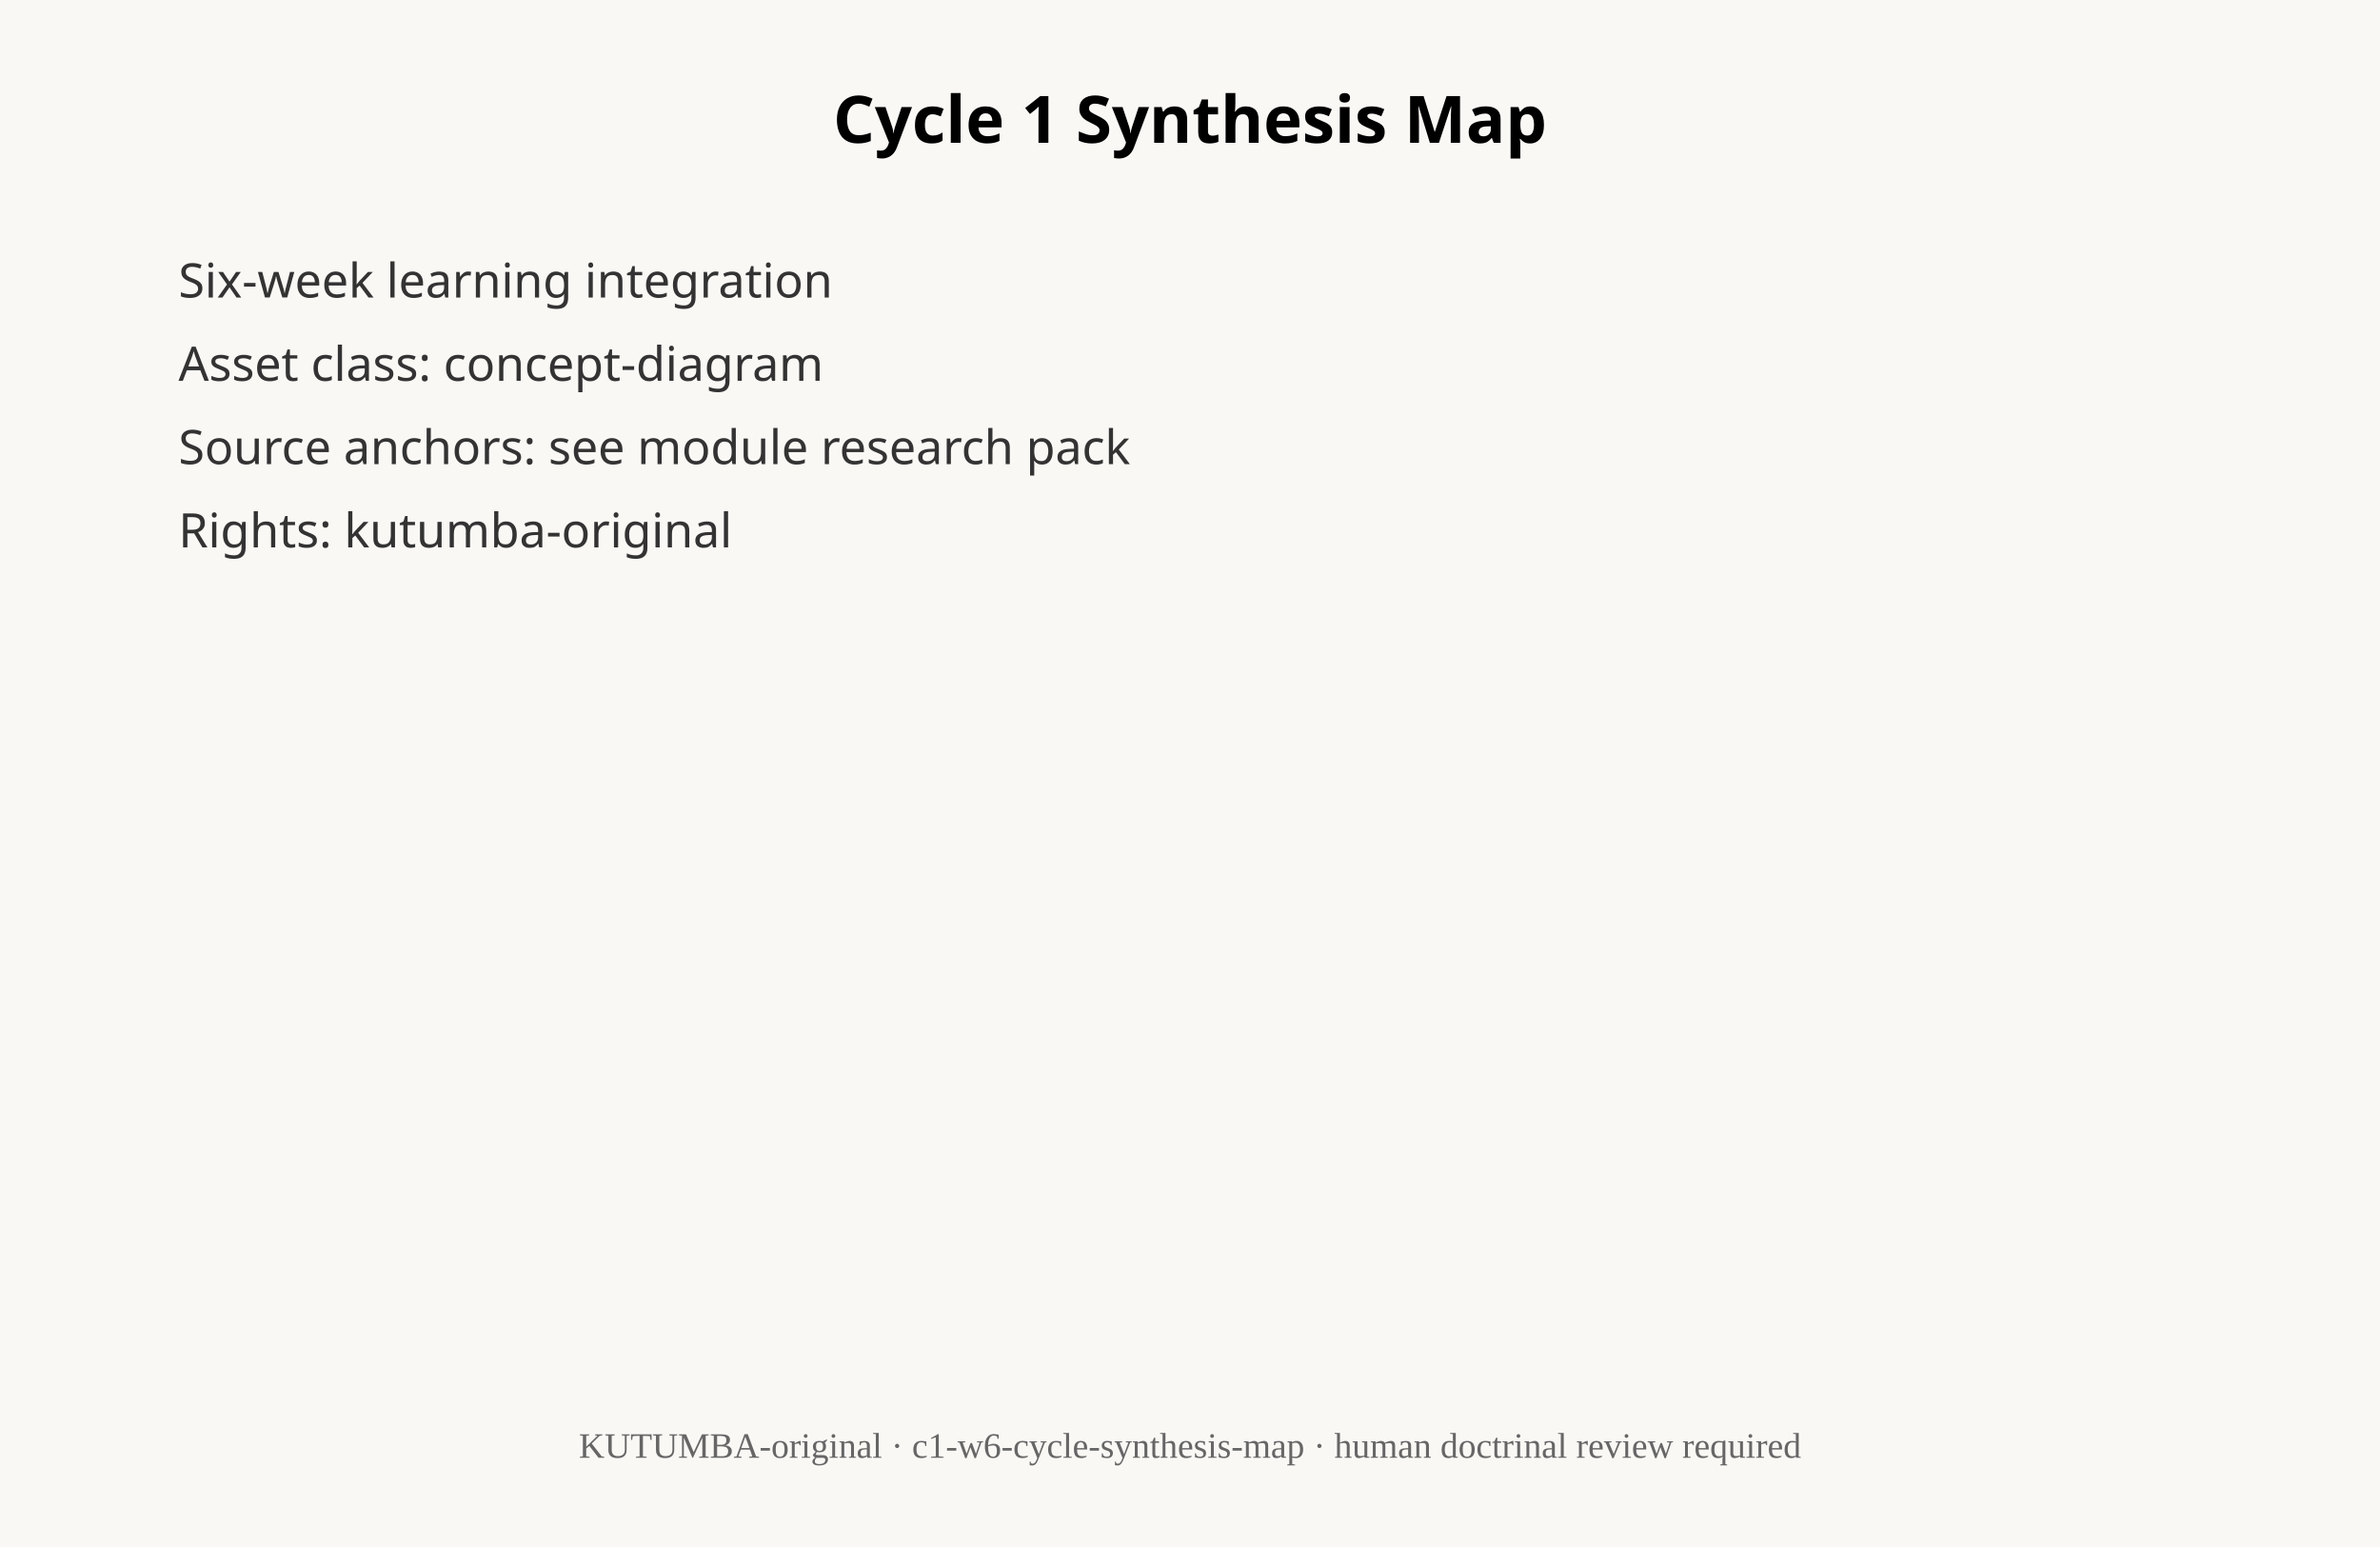
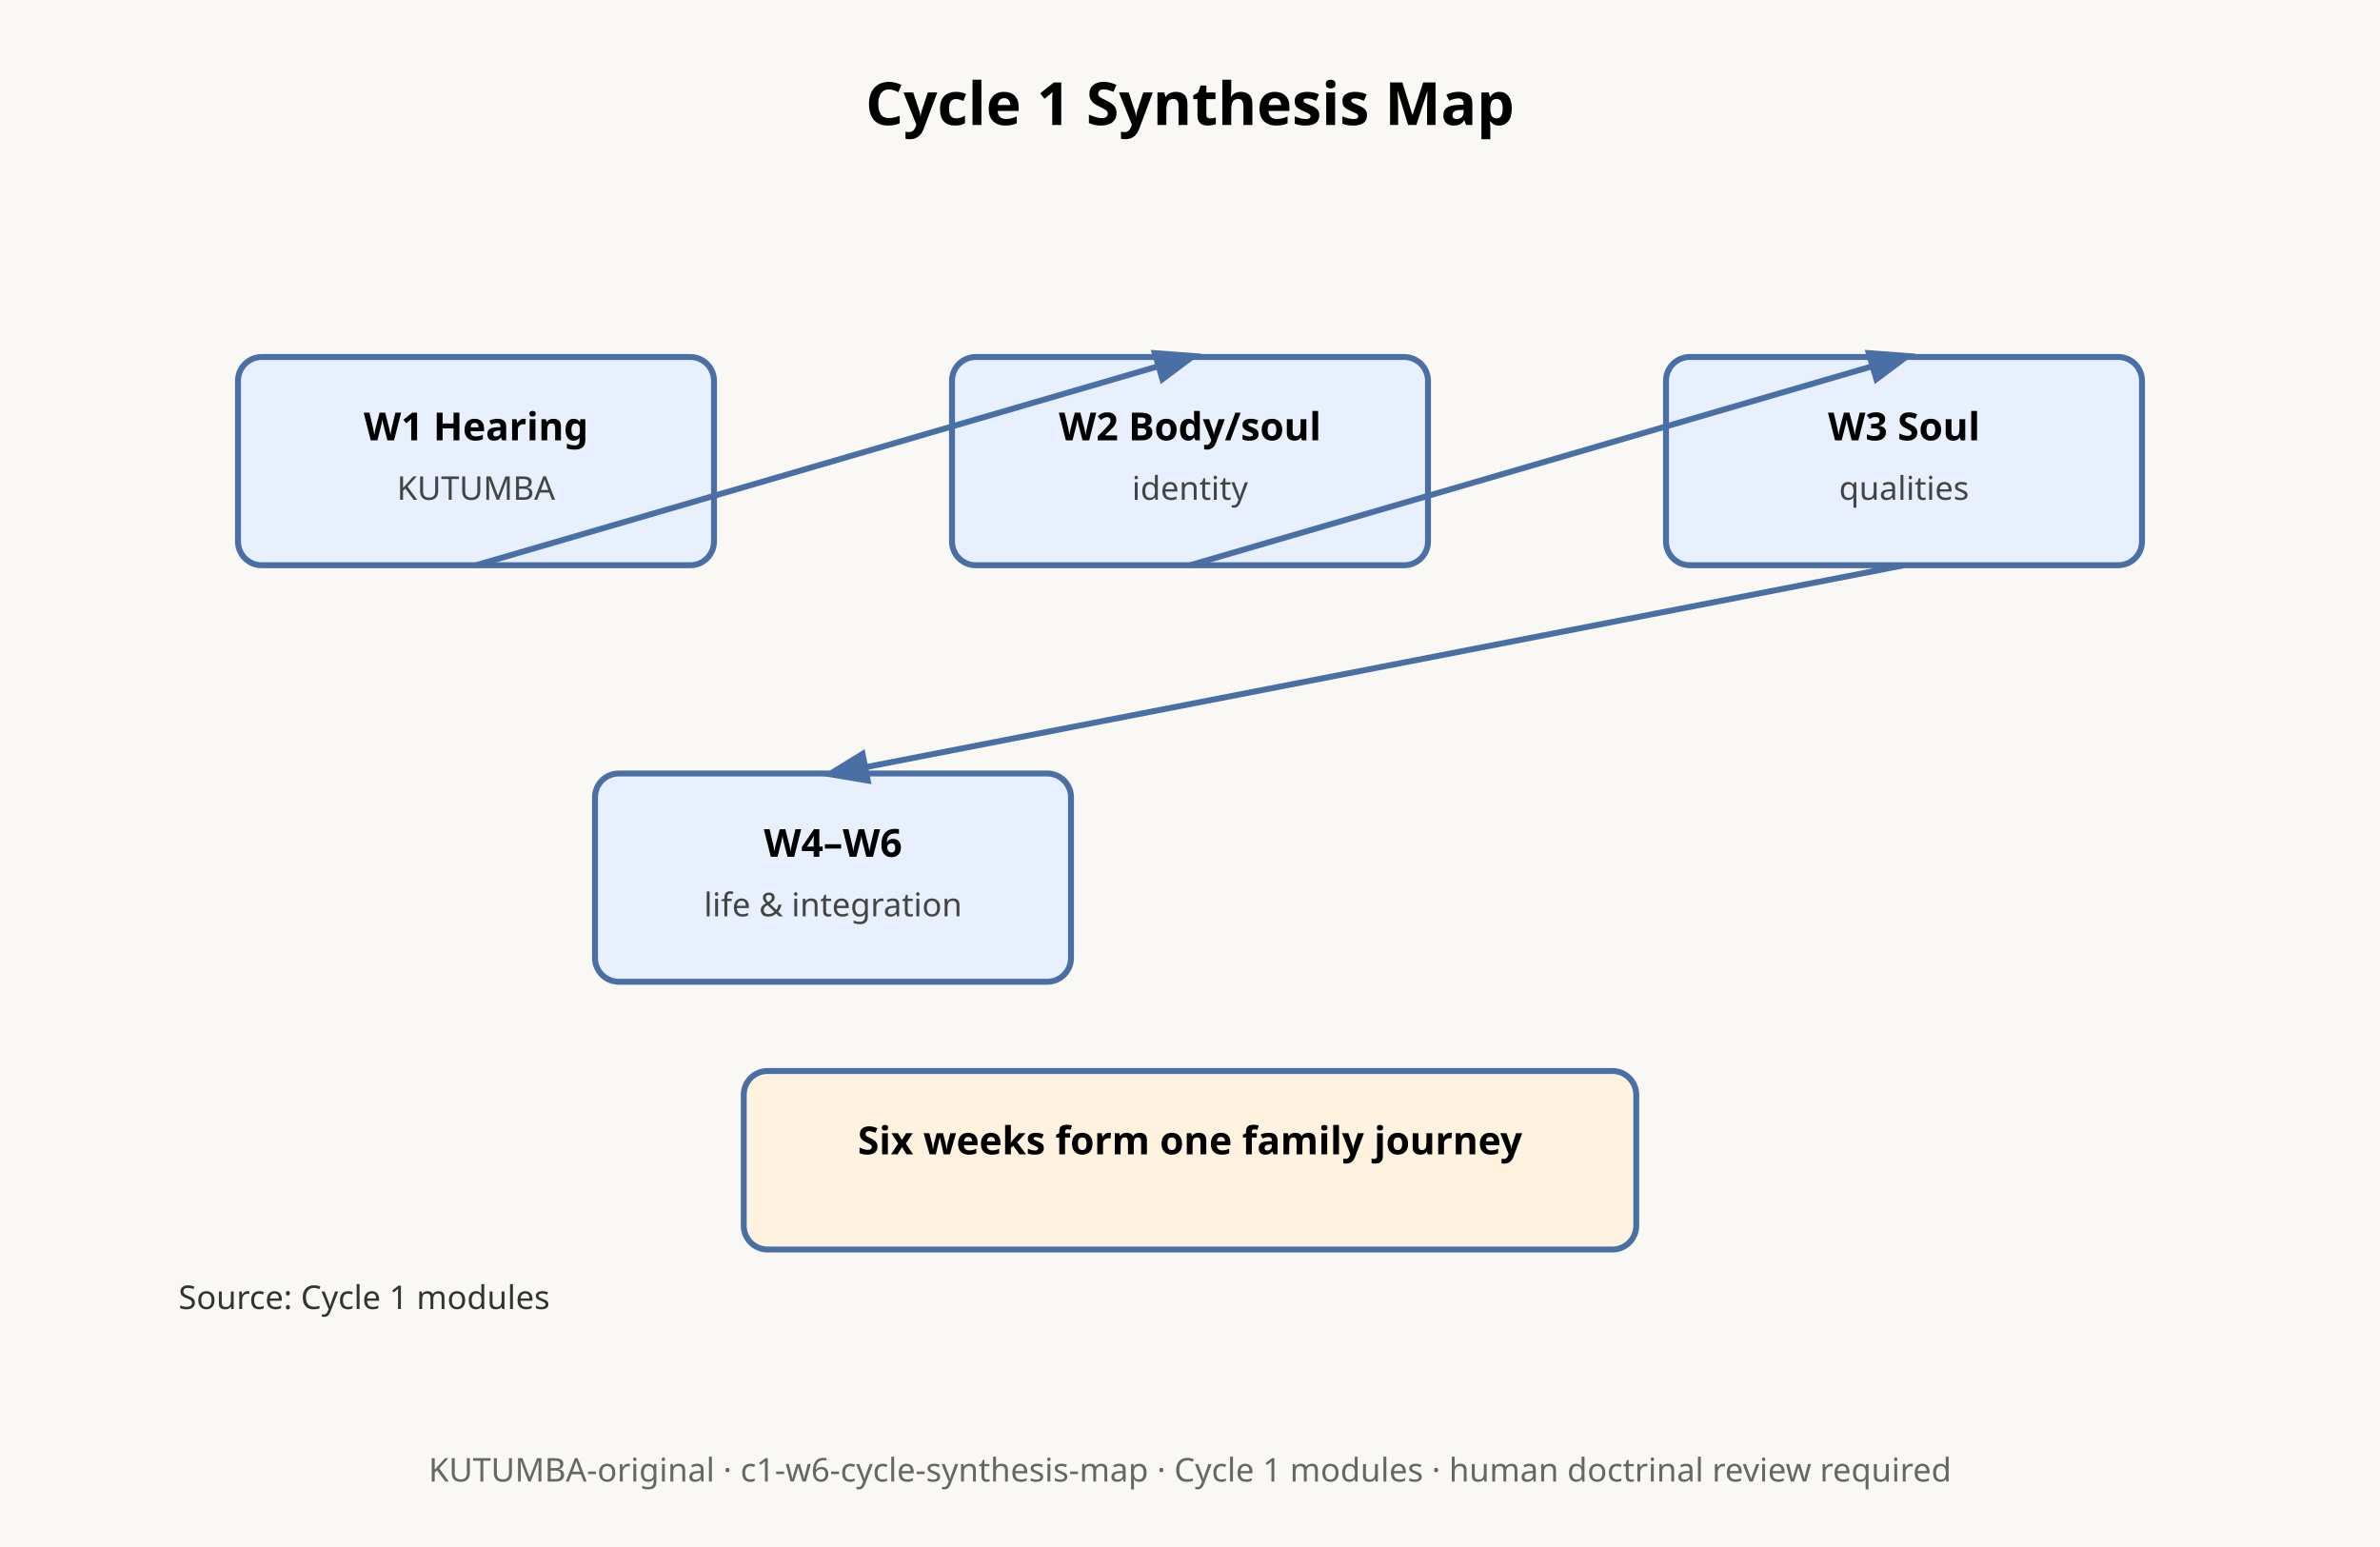
<svg xmlns="http://www.w3.org/2000/svg" viewBox="0 0 800 520" role="img">
  <rect width="800" height="520" fill="#faf8f5" />
-   <text x="400" y="48" text-anchor="middle" font-family="Segoe UI,sans-serif" font-size="22" font-weight="600">Cycle 1 Synthesis Map</text>
-   <text x="60" y="100" font-family="Segoe UI,sans-serif" font-size="16" fill="#333">Six-week learning integration</text>
-   <text x="60" y="128" font-family="Segoe UI,sans-serif" font-size="16" fill="#333">Asset class: concept-diagram</text>
-   <text x="60" y="156" font-family="Segoe UI,sans-serif" font-size="16" fill="#333">Source anchors: see module research pack</text>
-   <text x="60" y="184" font-family="Segoe UI,sans-serif" font-size="16" fill="#333">Rights: kutumba-original</text>
-   <text x="400" y="490" text-anchor="middle" font-size="12" fill="#666">KUTUMBA-original · c1-w6-cycle-synthesis-map · human doctrinal review required</text>
+   <defs>
+     <marker id="arrowhead" markerWidth="8" markerHeight="8" refX="6" refY="3" orient="auto">
+       <polygon points="0 0, 8 3, 0 6" fill="#4a6fa5" />
+     </marker>
+   </defs>
+   <text x="400" y="42" text-anchor="middle" font-family="Segoe UI,sans-serif" font-size="20" font-weight="600">Cycle 1 Synthesis Map</text>
+   <rect x="80" y="120" width="160" height="70" rx="8" fill="#e8f0fe" stroke="#4a6fa5" stroke-width="2" />
+   <text x="160" y="148" text-anchor="middle" font-family="Segoe UI,sans-serif" font-size="13" font-weight="600">W1 Hearing</text>
+   <text x="160" y="168" text-anchor="middle" font-family="Segoe UI,sans-serif" font-size="11" fill="#444">KUTUMBA</text>
+   <rect x="320" y="120" width="160" height="70" rx="8" fill="#e8f0fe" stroke="#4a6fa5" stroke-width="2" />
+   <text x="400" y="148" text-anchor="middle" font-family="Segoe UI,sans-serif" font-size="13" font-weight="600">W2 Body/soul</text>
+   <text x="400" y="168" text-anchor="middle" font-family="Segoe UI,sans-serif" font-size="11" fill="#444">identity</text>
+   <rect x="560" y="120" width="160" height="70" rx="8" fill="#e8f0fe" stroke="#4a6fa5" stroke-width="2" />
+   <text x="640" y="148" text-anchor="middle" font-family="Segoe UI,sans-serif" font-size="13" font-weight="600">W3 Soul</text>
+   <text x="640" y="168" text-anchor="middle" font-family="Segoe UI,sans-serif" font-size="11" fill="#444">qualities</text>
+   <rect x="200" y="260" width="160" height="70" rx="8" fill="#e8f0fe" stroke="#4a6fa5" stroke-width="2" />
+   <text x="280" y="288" text-anchor="middle" font-family="Segoe UI,sans-serif" font-size="13" font-weight="600">W4–W6</text>
+   <text x="280" y="308" text-anchor="middle" font-family="Segoe UI,sans-serif" font-size="11" fill="#444">life &amp; integration</text>
+   <line x1="160" y1="190" x2="400" y2="120" stroke="#4a6fa5" stroke-width="2" marker-end="url(#arrowhead)" />
+   <line x1="400" y1="190" x2="640" y2="120" stroke="#4a6fa5" stroke-width="2" marker-end="url(#arrowhead)" />
+   <line x1="640" y1="190" x2="280" y2="260" stroke="#4a6fa5" stroke-width="2" marker-end="url(#arrowhead)" />
+   <rect x="250" y="360" width="300" height="60" rx="8" fill="#fff3e0" stroke="#4a6fa5" stroke-width="2" />
+   <text x="400" y="388" text-anchor="middle" font-family="Segoe UI,sans-serif" font-size="13" font-weight="600">Six weeks form one family journey</text>
+   <text x="60" y="440" text-anchor="start" font-family="Segoe UI,sans-serif" font-size="11" font-weight="normal" fill="#333">Source: Cycle 1 modules</text>
+   <text x="400" y="498" text-anchor="middle" font-family="Segoe UI,sans-serif" font-size="11" fill="#666">
+     KUTUMBA-original · c1-w6-cycle-synthesis-map · Cycle 1 modules · human doctrinal review required
+   </text>
</svg>
